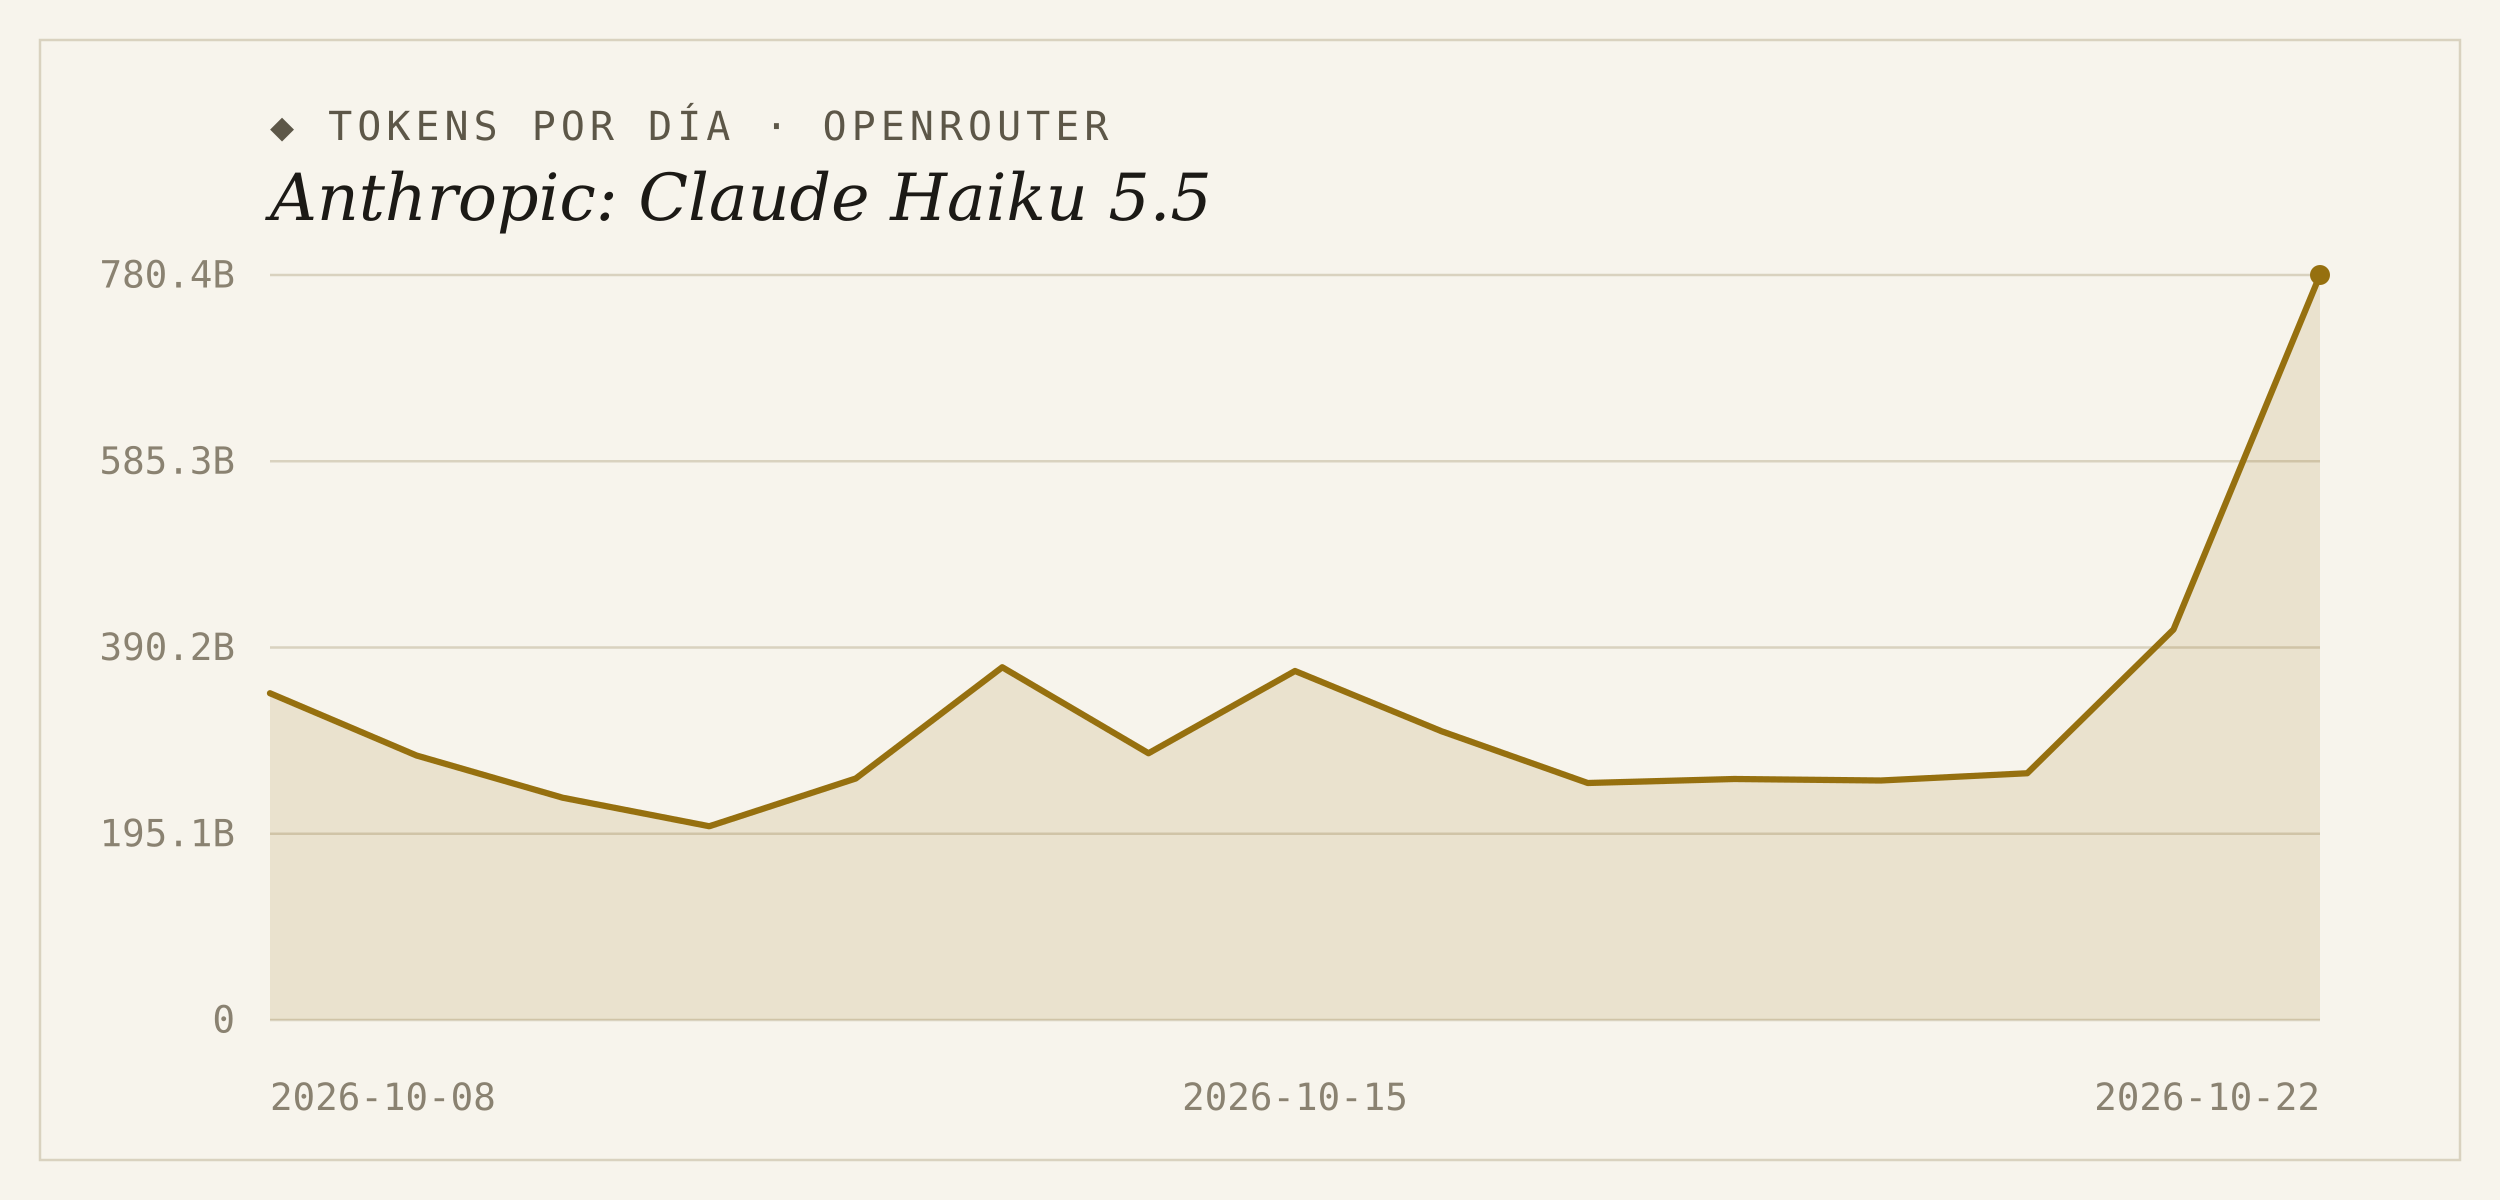
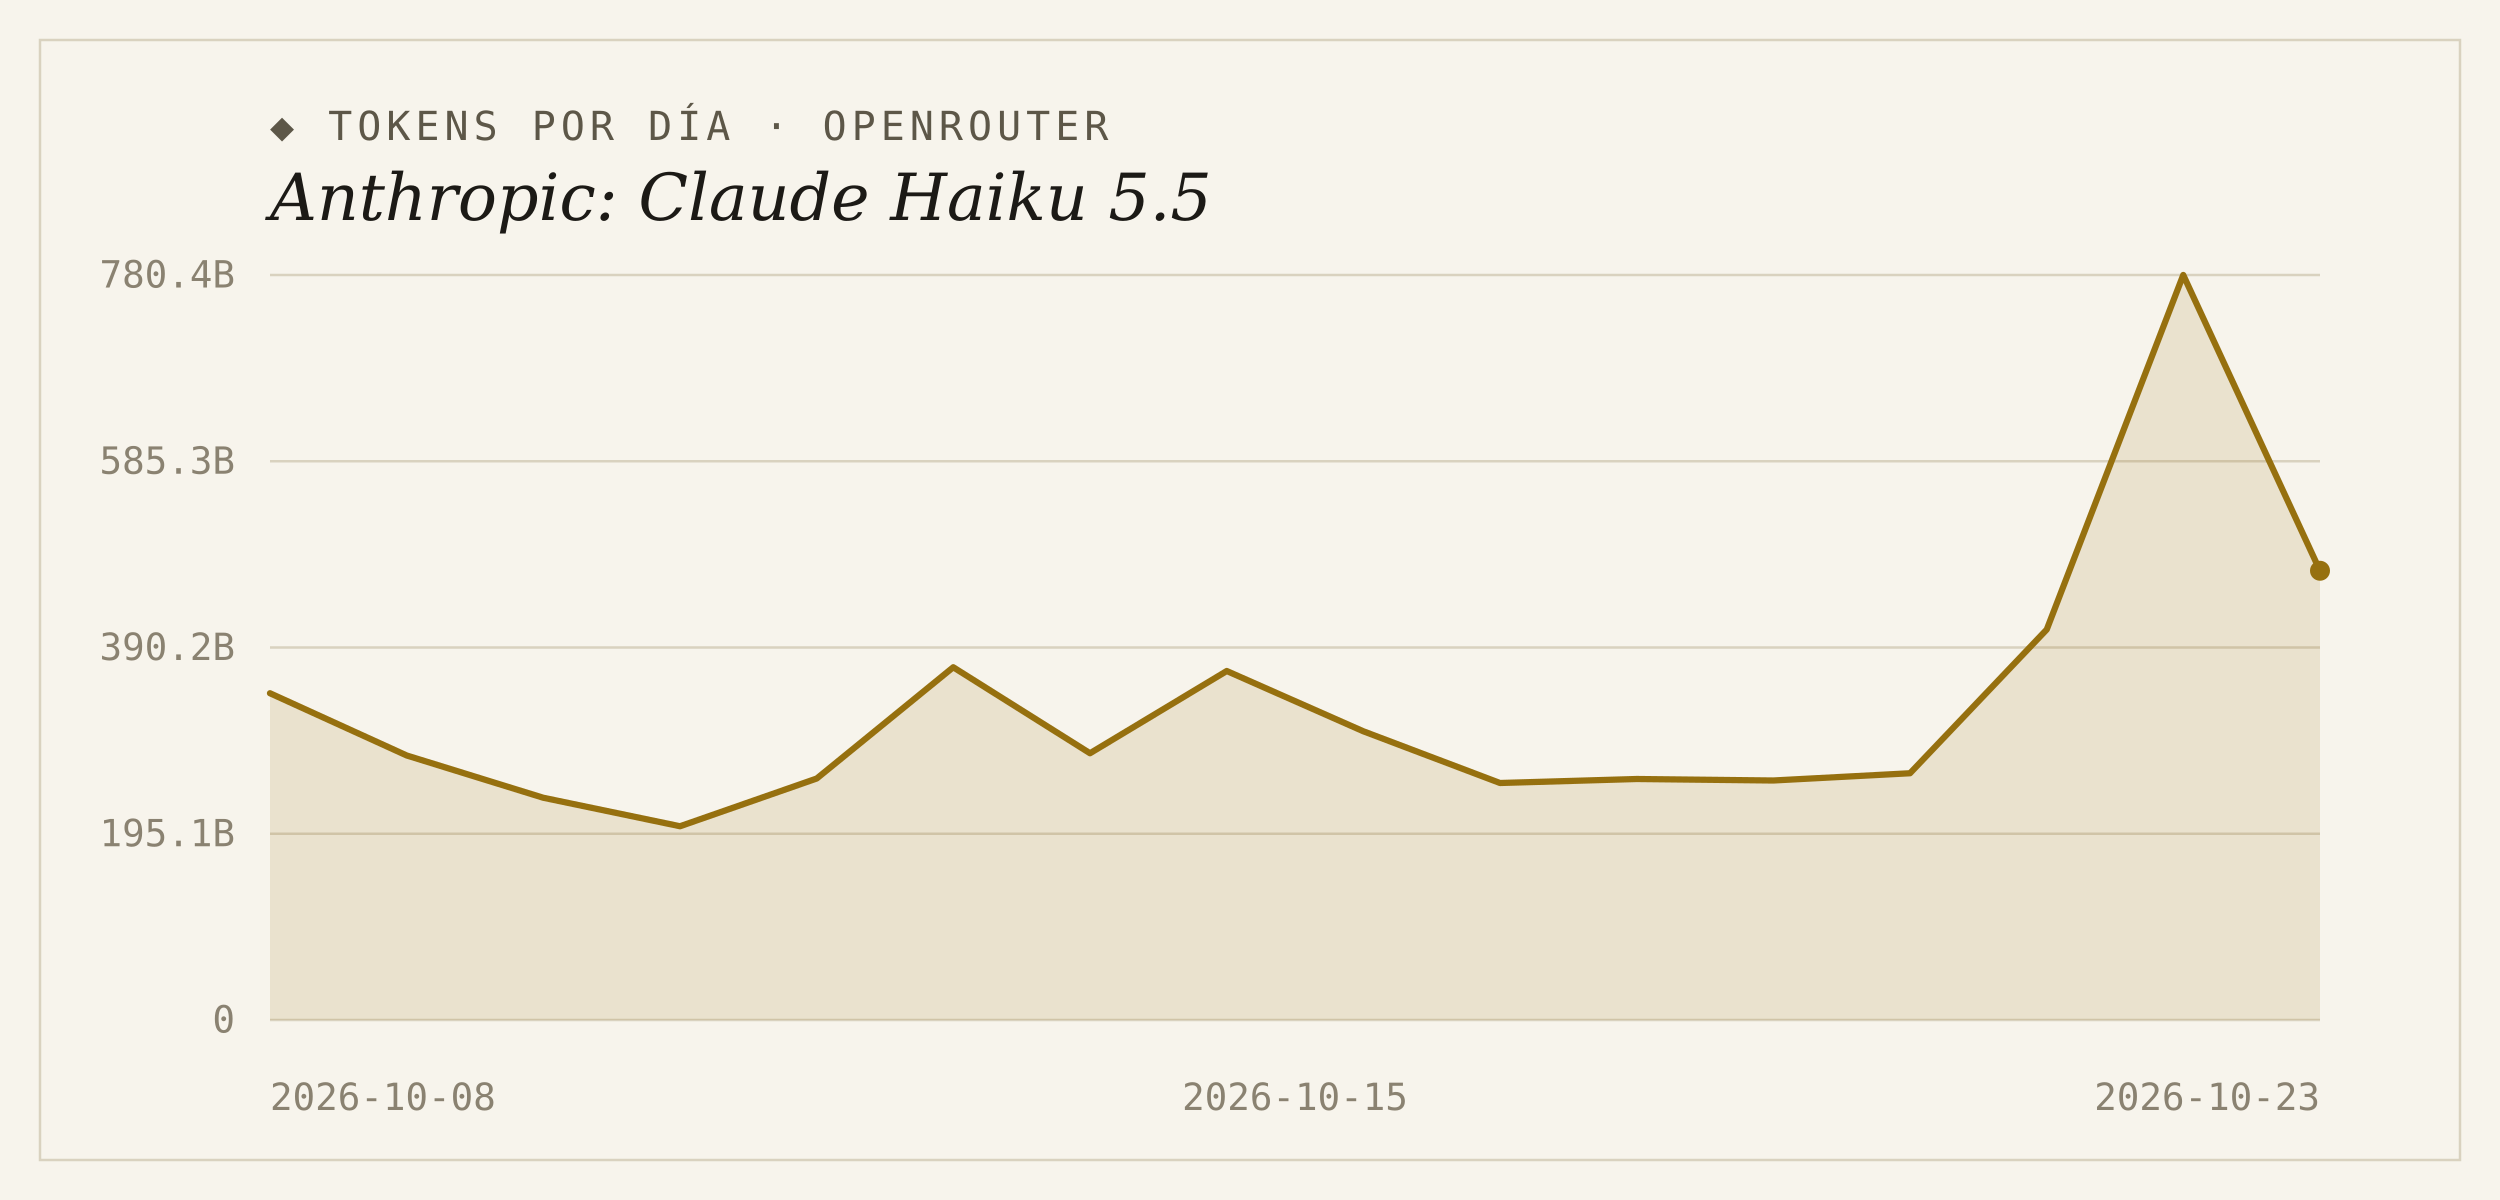
<svg xmlns="http://www.w3.org/2000/svg" width="1000" height="480" viewBox="0 0 1000 480">
  <rect width="1000" height="480" fill="#f7f4ec" />
  <rect x="16" y="16" width="968" height="448" fill="none" stroke="#d9d2bf" stroke-width="1" />
  <text x="108" y="56" font-family="'DejaVu Sans Mono', Consolas, monospace" font-size="16" letter-spacing="2" fill="#5d5748">◆ TOKENS POR DÍA · OPENROUTER</text>
  <text x="108" y="88" font-family="Georgia, 'DejaVu Serif', serif" font-size="26" font-style="italic" fill="#1c1a16">Anthropic: Claude Haiku 5.5</text>
  <line x1="108" y1="408.0" x2="928" y2="408.0" stroke="#d9d2bf" stroke-width="1" />
  <text x="94" y="413" text-anchor="end" font-family="'DejaVu Sans Mono', Consolas, monospace" font-size="15" fill="#8a8271">0</text>
  <line x1="108" y1="333.5" x2="928" y2="333.5" stroke="#d9d2bf" stroke-width="1" />
  <text x="94" y="338.5" text-anchor="end" font-family="'DejaVu Sans Mono', Consolas, monospace" font-size="15" fill="#8a8271">195.1B</text>
  <line x1="108" y1="259.0" x2="928" y2="259.0" stroke="#d9d2bf" stroke-width="1" />
  <text x="94" y="264" text-anchor="end" font-family="'DejaVu Sans Mono', Consolas, monospace" font-size="15" fill="#8a8271">390.2B</text>
  <line x1="108" y1="184.5" x2="928" y2="184.5" stroke="#d9d2bf" stroke-width="1" />
  <text x="94" y="189.5" text-anchor="end" font-family="'DejaVu Sans Mono', Consolas, monospace" font-size="15" fill="#8a8271">585.3B</text>
  <line x1="108" y1="110.0" x2="928" y2="110.0" stroke="#d9d2bf" stroke-width="1" />
  <text x="94" y="115" text-anchor="end" font-family="'DejaVu Sans Mono', Consolas, monospace" font-size="15" fill="#8a8271">780.4B</text>
-   <path d="M 108,408.0 L 108.0,277.3 L 166.6,302.2 L 225.1,319.1 L 283.7,330.5 L 342.3,311.4 L 400.9,266.9 L 459.4,301.3 L 518.0,268.4 L 576.6,292.5 L 635.1,313.2 L 693.7,311.6 L 752.3,312.2 L 810.9,309.3 L 869.4,251.8 L 928.0,110.0 L 928.0,408.0 Z" fill="#96700f" fill-opacity="0.14" />
-   <polyline points="108.0,277.3 166.6,302.2 225.1,319.1 283.7,330.5 342.3,311.4 400.9,266.9 459.4,301.3 518.0,268.4 576.6,292.5 635.1,313.2 693.7,311.6 752.3,312.2 810.9,309.3 869.4,251.8 928.0,110.0" fill="none" stroke="#96700f" stroke-width="2.5" stroke-linejoin="round" stroke-linecap="round" />
-   <circle cx="928.0" cy="110.0" r="4" fill="#96700f" />
+   <path d="M 108,408.0 L 108.0,277.3 L 162.7,302.2 L 217.3,319.1 L 272.0,330.5 L 326.7,311.4 L 381.3,266.9 L 436.0,301.3 L 490.7,268.4 L 545.3,292.5 L 600.0,313.2 L 654.7,311.6 L 709.3,312.2 L 764.0,309.3 L 818.7,251.8 L 873.3,110.0 L 928.0,228.3 L 928.0,408.0 Z" fill="#96700f" fill-opacity="0.14" />
+   <polyline points="108.0,277.3 162.7,302.2 217.3,319.1 272.0,330.5 326.7,311.4 381.3,266.9 436.0,301.3 490.7,268.4 545.3,292.5 600.0,313.2 654.7,311.6 709.3,312.2 764.0,309.3 818.7,251.8 873.3,110.0 928.0,228.3" fill="none" stroke="#96700f" stroke-width="2.5" stroke-linejoin="round" stroke-linecap="round" />
+   <circle cx="928.0" cy="228.3" r="4" fill="#96700f" />
  <text x="108" y="444" text-anchor="start" font-family="'DejaVu Sans Mono', Consolas, monospace" font-size="15" fill="#8a8271">2026-10-08</text>
  <text x="518" y="444" text-anchor="middle" font-family="'DejaVu Sans Mono', Consolas, monospace" font-size="15" fill="#8a8271">2026-10-15</text>
-   <text x="928" y="444" text-anchor="end" font-family="'DejaVu Sans Mono', Consolas, monospace" font-size="15" fill="#8a8271">2026-10-22</text>
+   <text x="928" y="444" text-anchor="end" font-family="'DejaVu Sans Mono', Consolas, monospace" font-size="15" fill="#8a8271">2026-10-23</text>
</svg>
